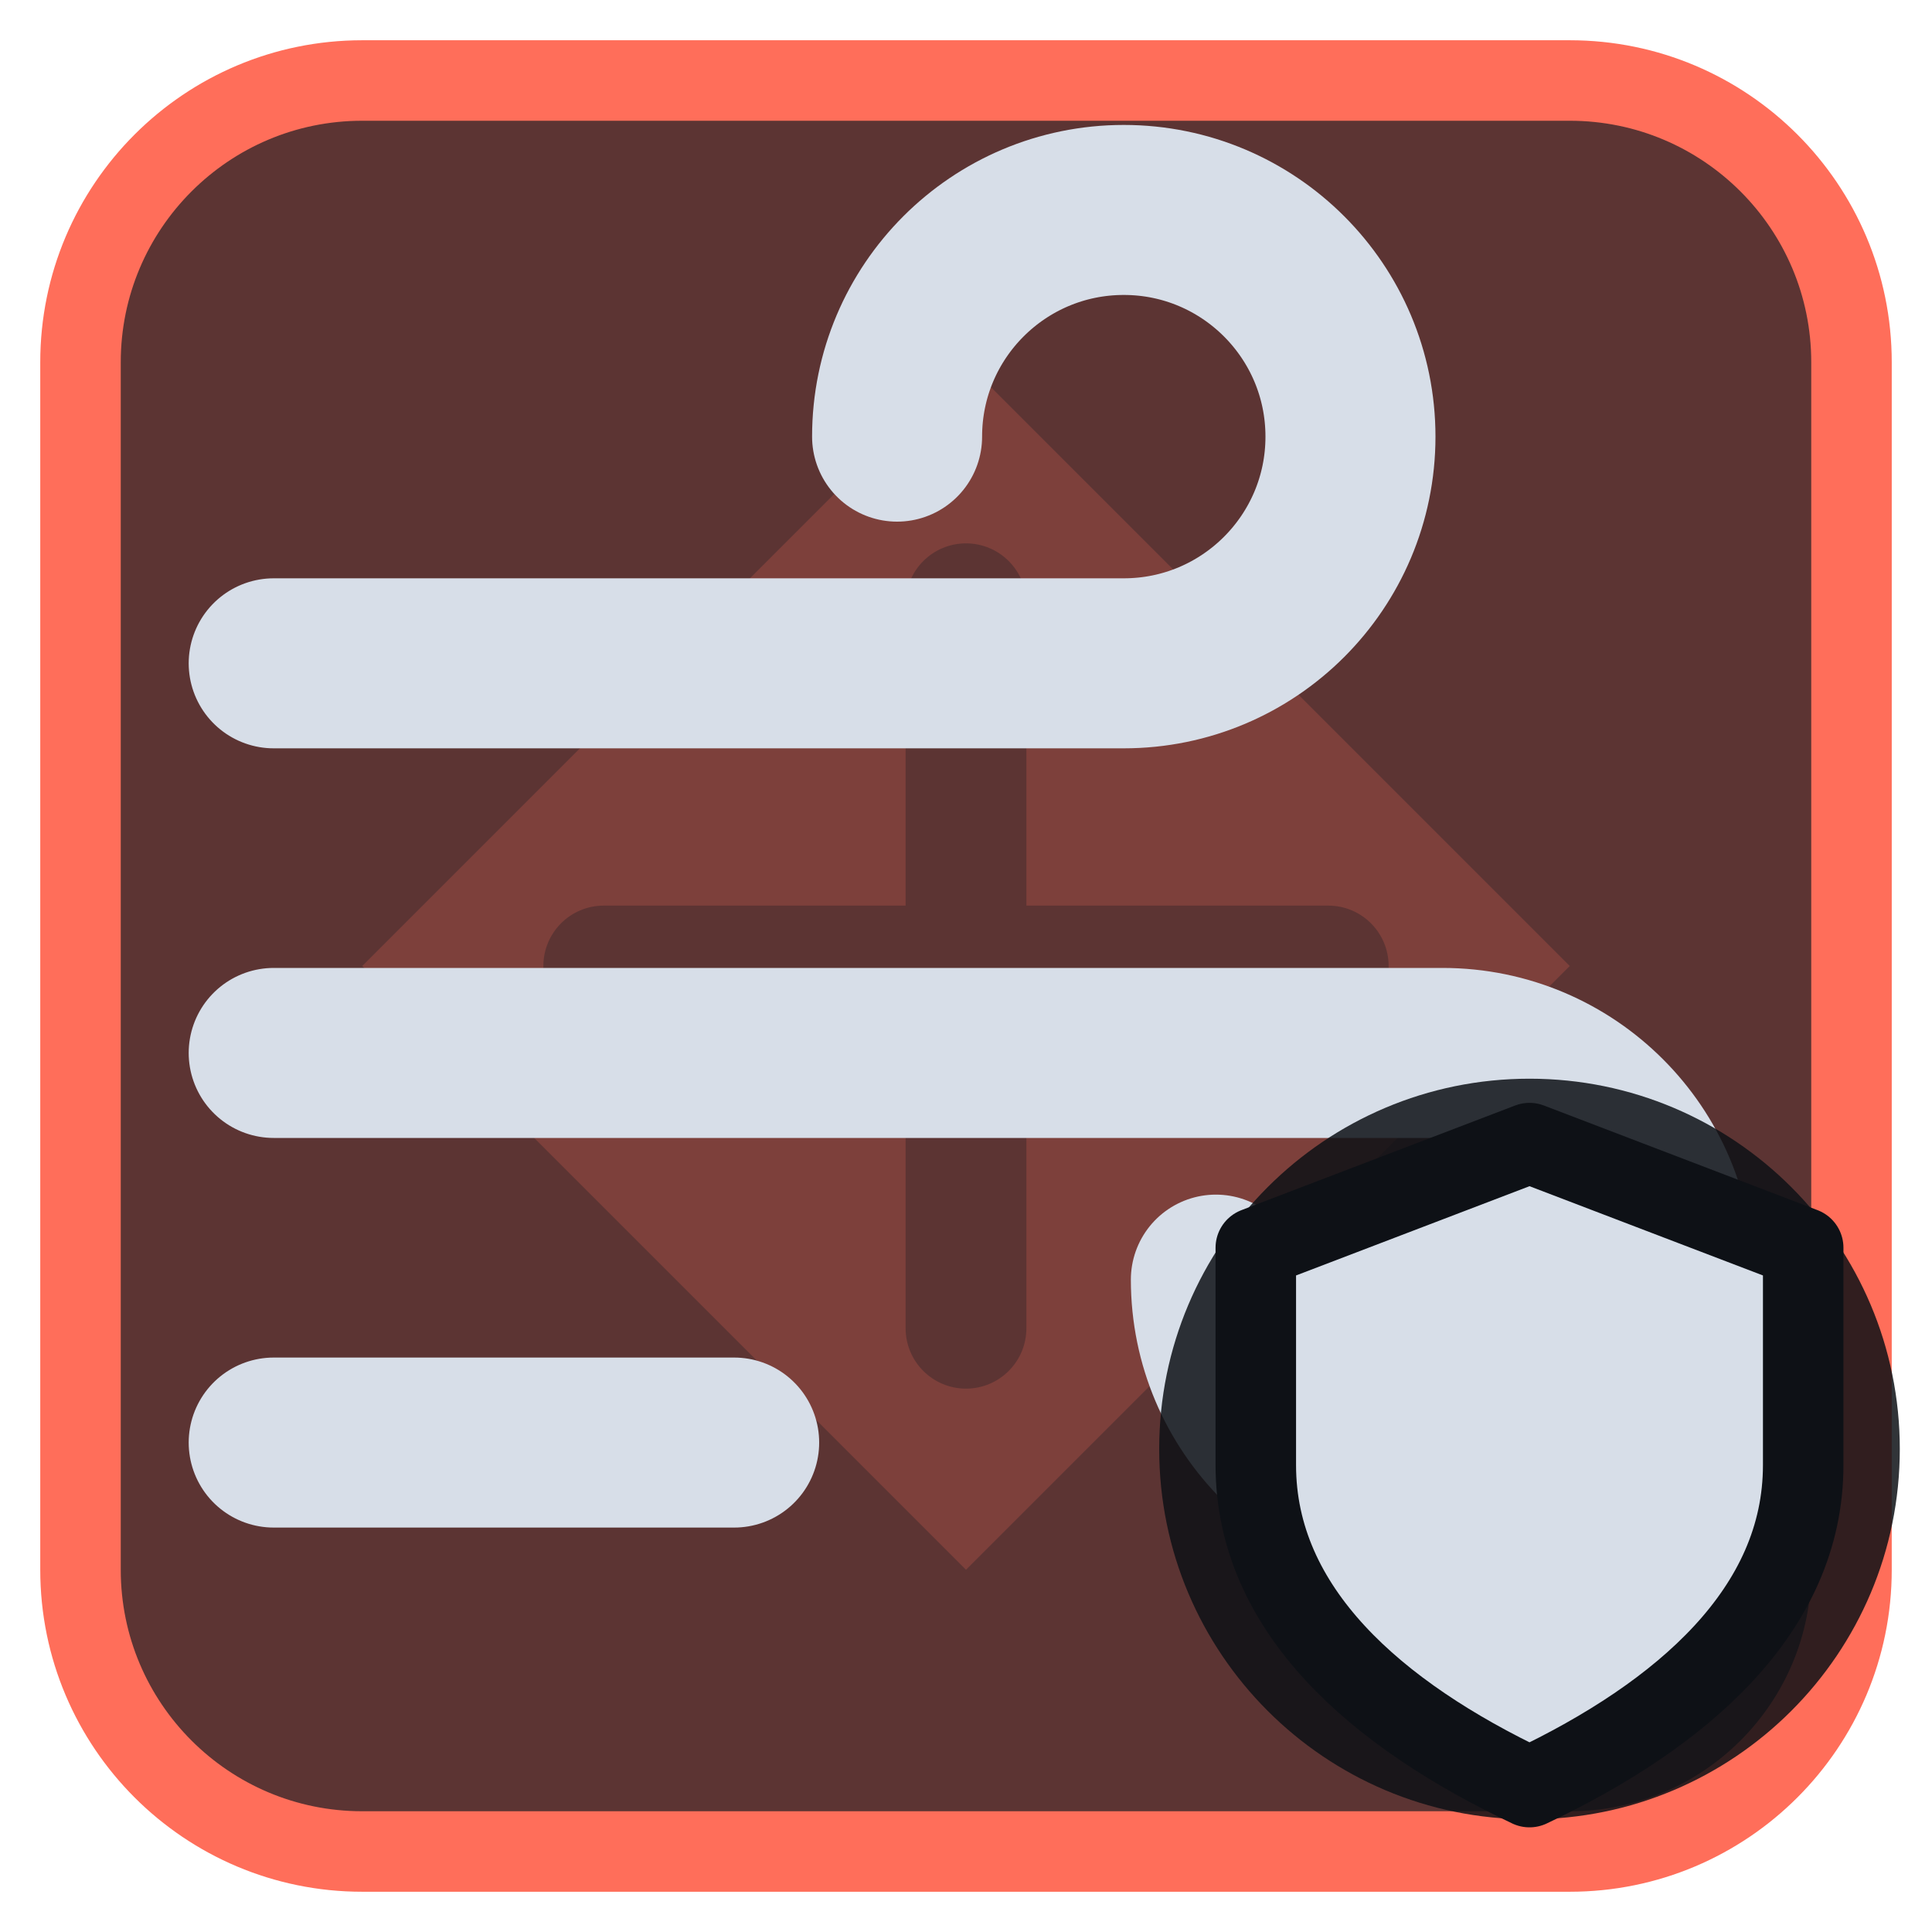
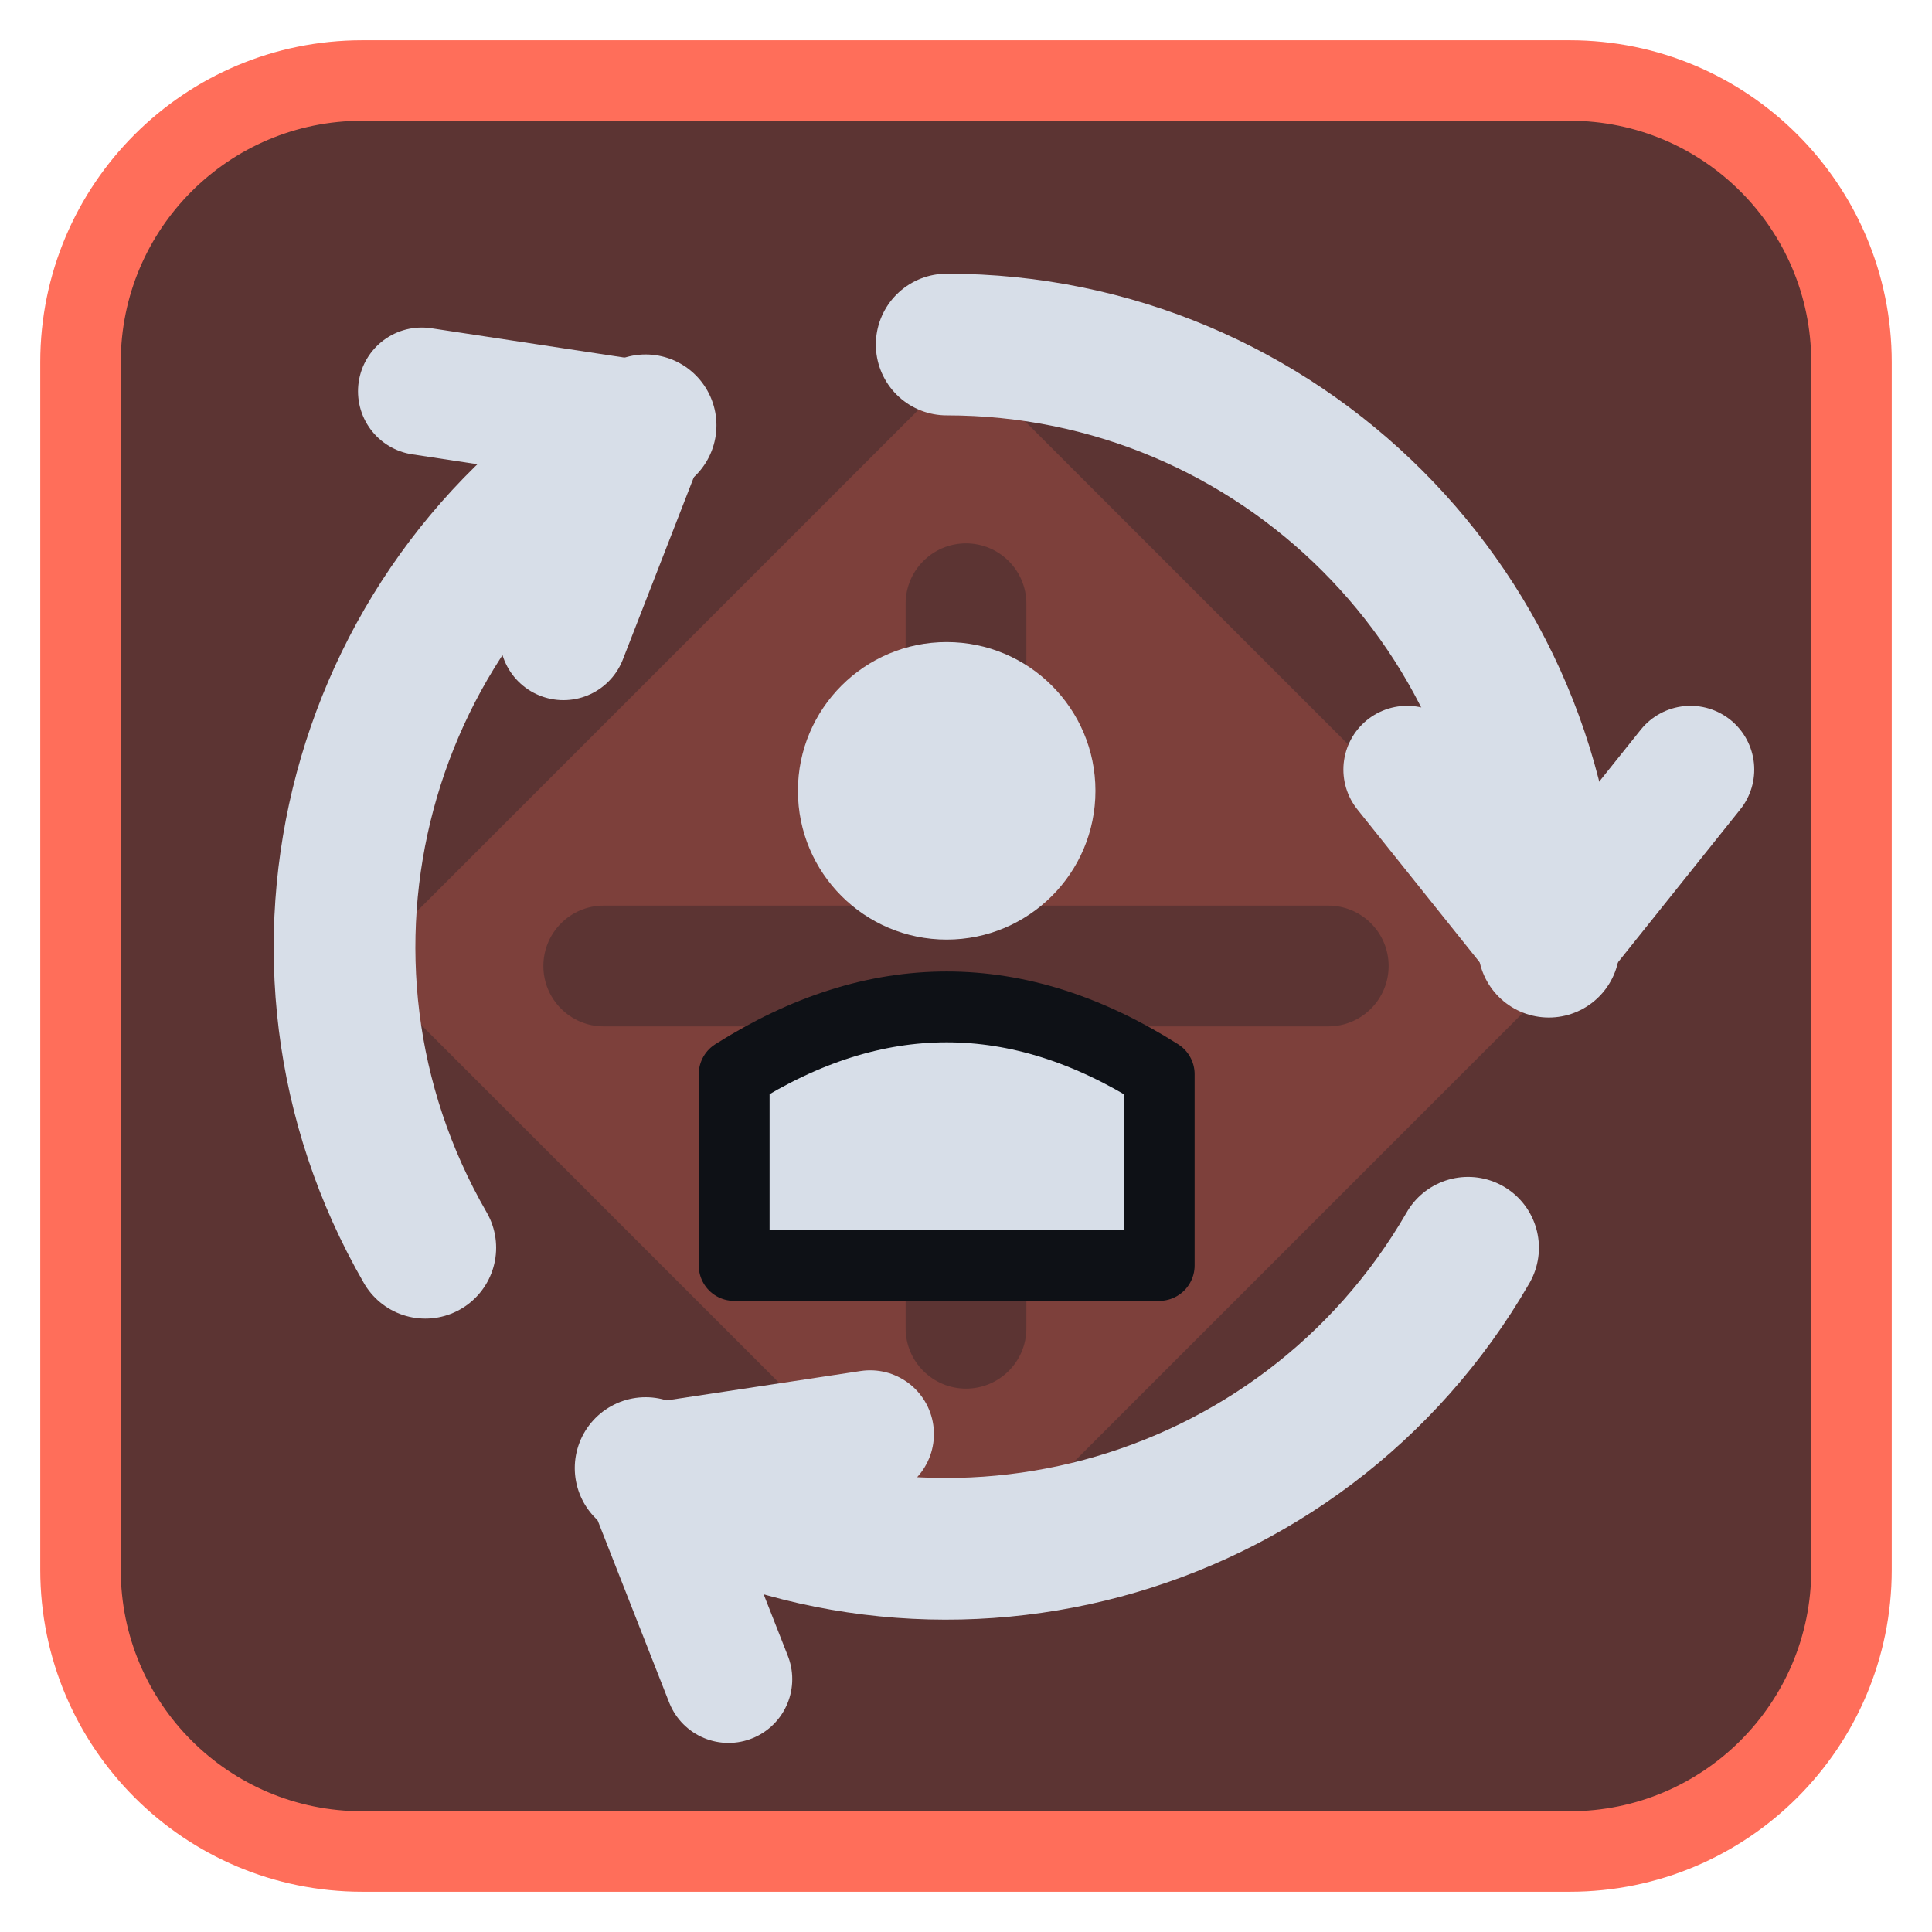
<svg xmlns="http://www.w3.org/2000/svg" viewBox="0 0 24 24" width="24" height="24">
  <rect x="1" y="1" width="22" height="22" rx="3.5" fill="#5c3433" stroke="#ff6e5a" stroke-width="1" />
  <g opacity="0.2" transform="translate(3,3) scale(0.75)">
    <path d="M12 2l10 10-10 10L2 12zM11 6a1 1 0 0 1 2 0v5h5a1 1 0 0 1 0 2h-5v5a1 1 0 0 1-2 0v-5H6a1 1 0 0 1 0-2h5z" fill="#ff6e5a" fill-rule="evenodd" />
  </g>
  <g transform="translate(1.2,1.2) scale(0.88)">
-     <path d="M2.5 8H14.5A3.2 3.2 0 1 0 11.3 4.8" fill="none" stroke="#d7dee8" stroke-width="2.4" stroke-linecap="round" stroke-linejoin="round" />
-     <path d="M2.5 13.5H19A3.2 3.2 0 1 1 15.8 16.7" fill="none" stroke="#d7dee8" stroke-width="2.4" stroke-linecap="round" stroke-linejoin="round" />
-     <path d="M2.5 19H9" fill="none" stroke="#d7dee8" stroke-width="2.4" stroke-linecap="round" stroke-linejoin="round" />
+     <circle cx="12" cy="9.8" r="2.1" fill="#d7dee8" />
+     <path d="M9 16.5V13.8Q12 11.9 15 13.8V16.5Z" fill="#d7dee8" stroke="#0e1116" stroke-width="1" stroke-linejoin="round" />
+     <path d="M12 3.5A8.5 8.5 0 0 1 20.5 12M19.36 16.25A8.5 8.5 0 0 1 7.75 19.36M4.64 16.25A8.5 8.5 0 0 1 7.75 4.64" fill="none" stroke="#d7dee8" stroke-width="2" stroke-linecap="round" stroke-linejoin="round" />
+     <path d="M18.5 9.5L20.5 12L22.5 9.5M8.92 22.34L7.75 19.36L10.92 18.88M4.59 4.16L7.75 4.64L6.59 7.62" fill="none" stroke="#d7dee8" stroke-width="1.8" stroke-linecap="round" stroke-linejoin="round" />
  </g>
-   <circle cx="19" cy="18" r="4.6" fill="#0e1116" fill-opacity="0.85" />
-   <path d="M19 14.2L22.4 15.5V18.2C22.4 20 20.9 21.3 19 22.2C17.1 21.3 15.6 20 15.6 18.2V15.5Z" fill="#d7dee8" stroke="#0e1116" stroke-width="1" stroke-linejoin="round" />
</svg>
